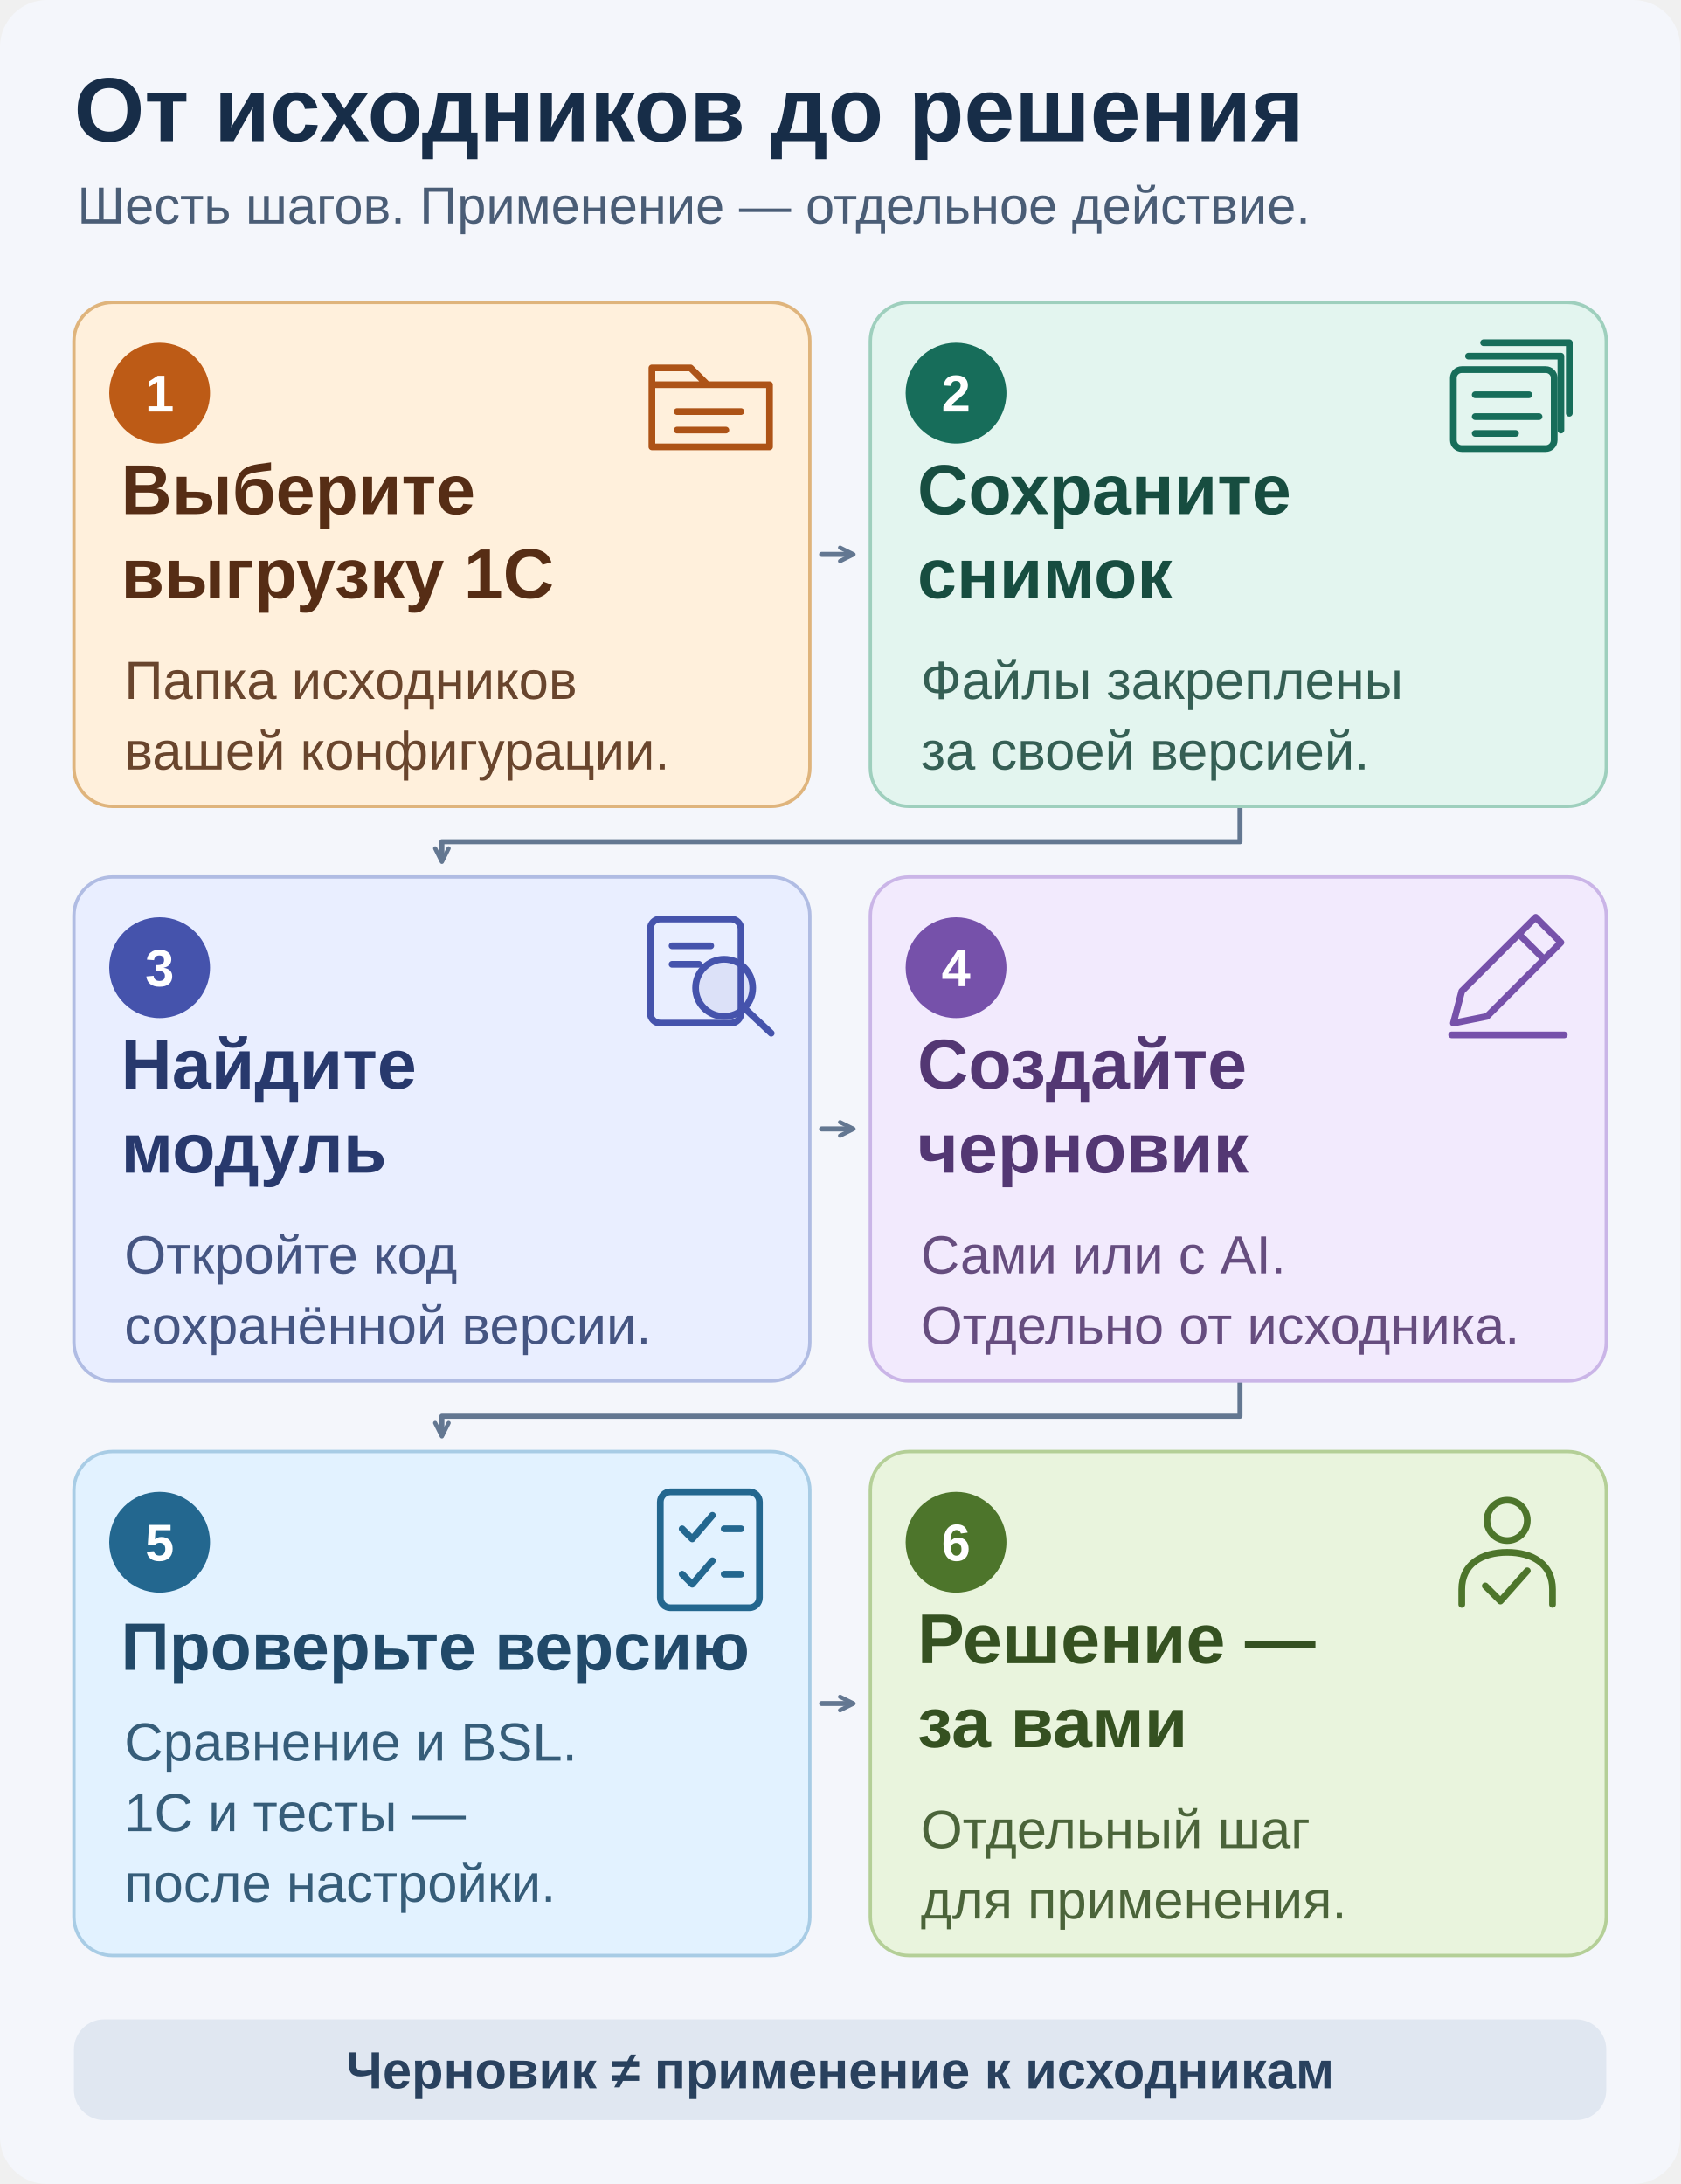
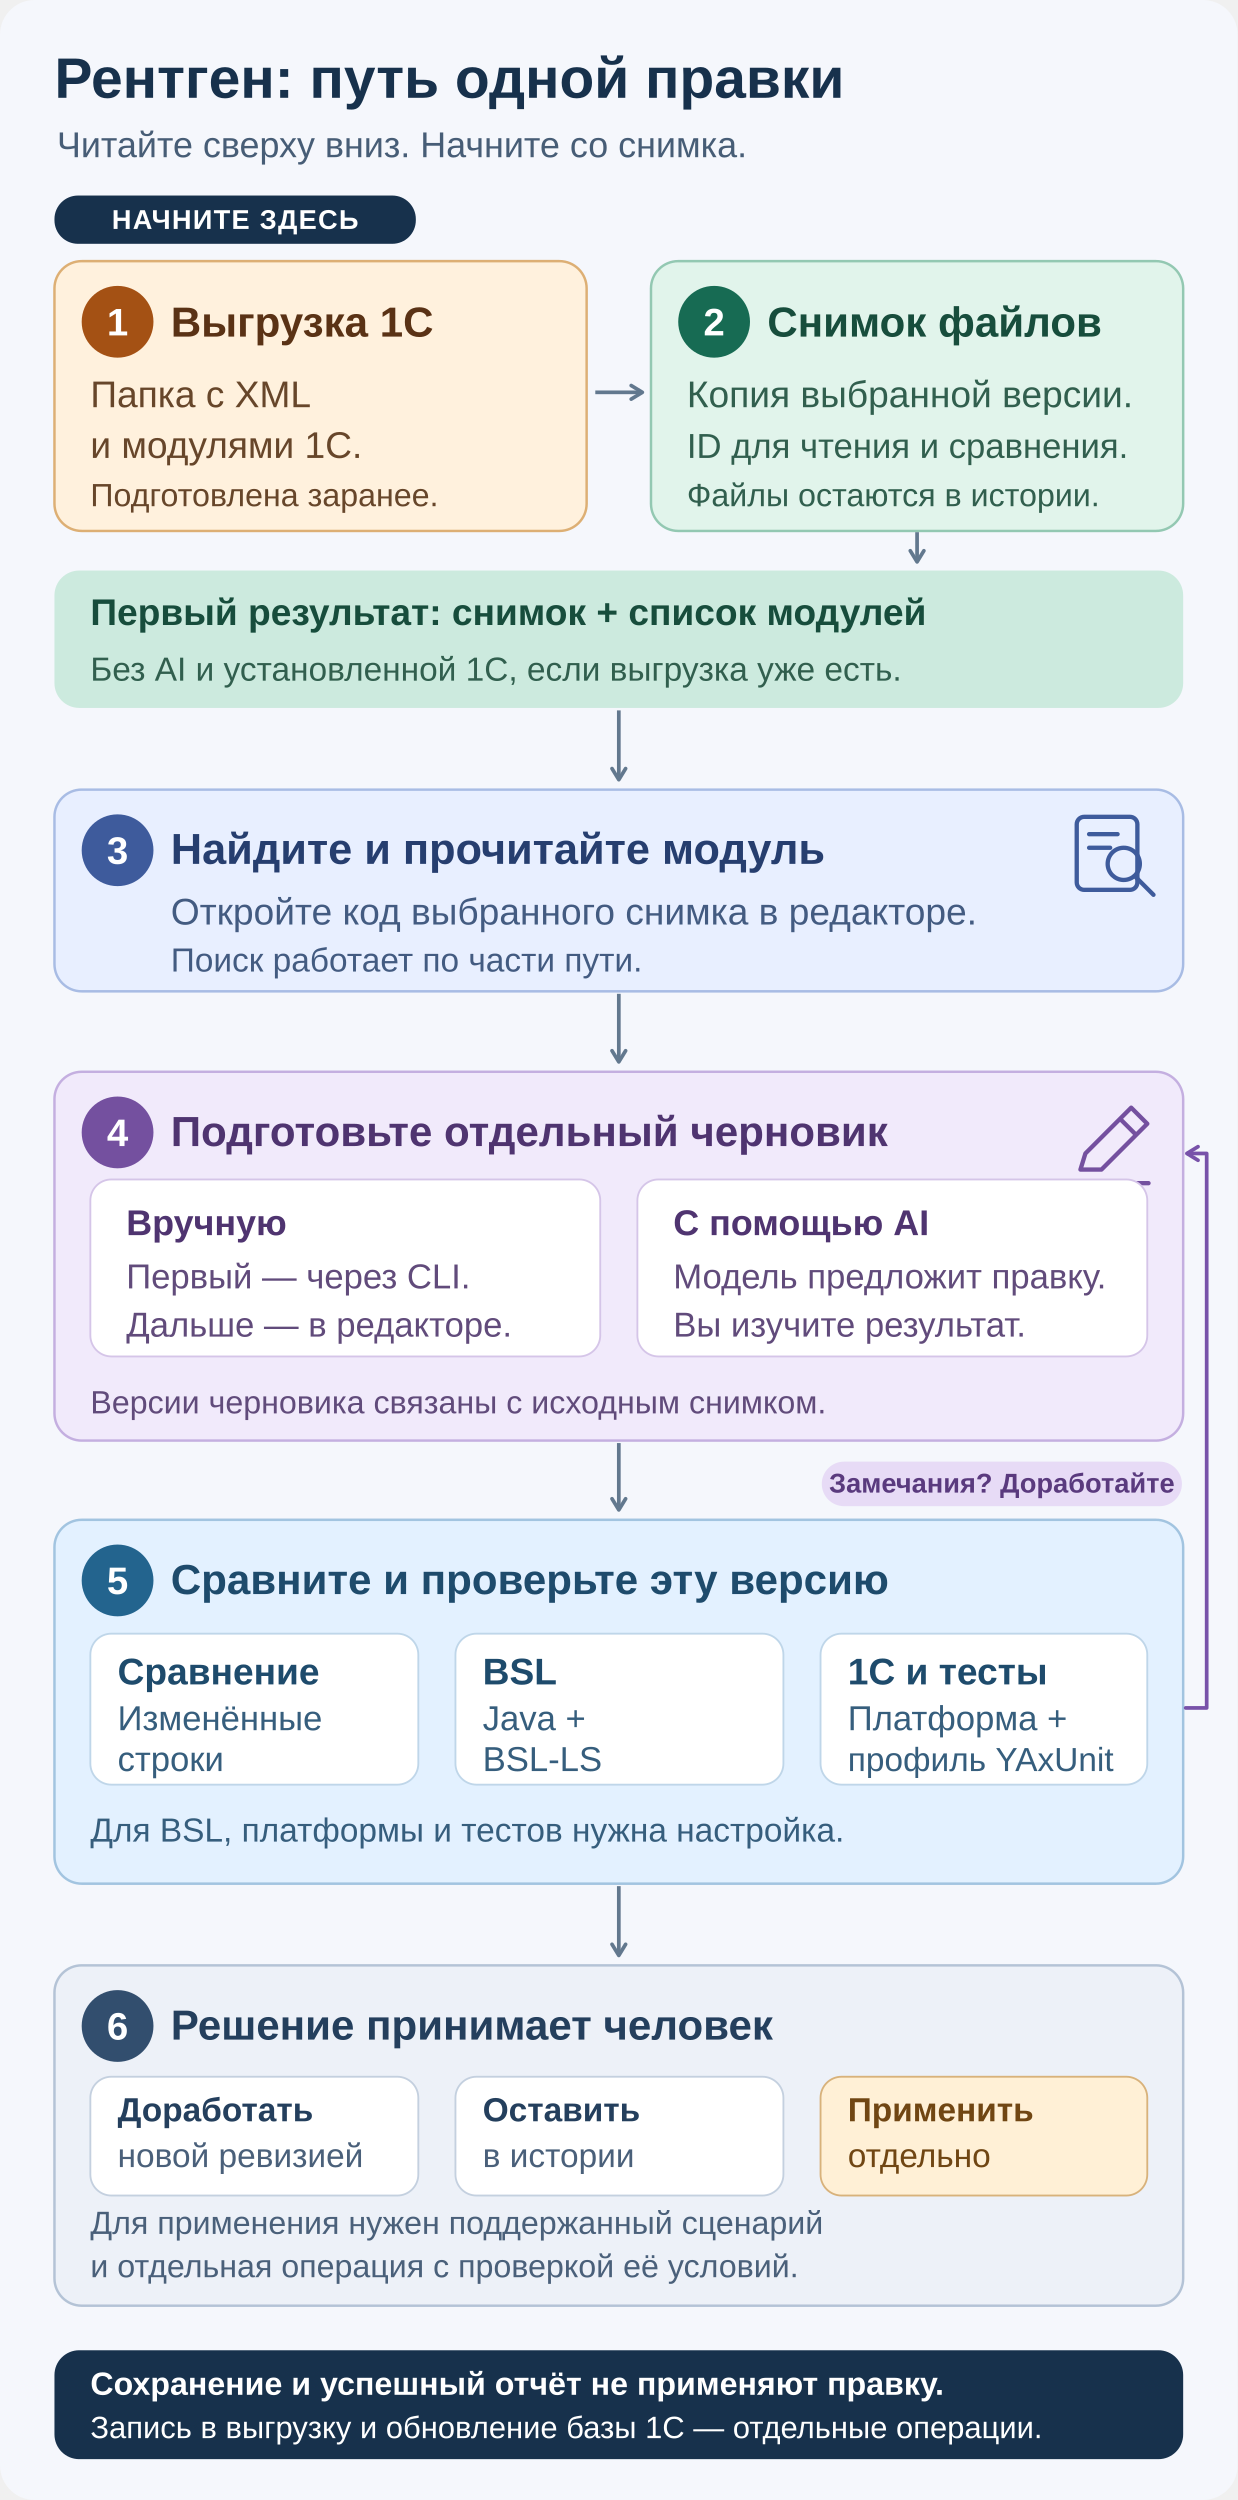
- <svg xmlns="http://www.w3.org/2000/svg" width="1000" height="1300" viewBox="0 0 1000 1300" role="img" aria-labelledby="steps-title steps-desc">
+ <svg xmlns="http://www.w3.org/2000/svg" width="1000" height="2020" viewBox="0 0 1000 2020" role="img" aria-labelledby="workflow-title workflow-desc">
  <defs>
-     <marker id="step-arrow" markerWidth="12" markerHeight="12" refX="9" refY="6" orient="auto" markerUnits="userSpaceOnUse">
-       <path d="M2 2L10 6L2 10" fill="none" stroke="#637791" stroke-width="2.5" stroke-linecap="round" stroke-linejoin="round" />
+     <marker id="flow-arrow" markerWidth="15" markerHeight="15" refX="11" refY="7.5" orient="auto" markerUnits="userSpaceOnUse">
+       <path d="M3 2L12 7.5L3 13" fill="none" stroke="#62788e" stroke-width="3" stroke-linecap="round" stroke-linejoin="round" />
    </marker>
-     <g id="folder-icon" fill="none" stroke-width="4" stroke-linecap="round" stroke-linejoin="round">
-       <path d="M5 22H28L38 32H75V69H5Z M5 32H75 M20 48H58 M20 59H49" />
+     <marker id="return-arrow" markerWidth="15" markerHeight="15" refX="11" refY="7.5" orient="auto" markerUnits="userSpaceOnUse">
+       <path d="M3 2L12 7.5L3 13" fill="none" stroke="#7852a9" stroke-width="3" stroke-linecap="round" stroke-linejoin="round" />
+     </marker>
+     <g id="read-icon" fill="none" stroke-width="3.5" stroke-linecap="round" stroke-linejoin="round">
+       <rect x="0" y="0" width="49" height="59" rx="6" />
+       <path d="M10 14H33M10 25H27" />
+       <circle cx="38" cy="38" r="13" />
+       <path d="M48 49L62 63" />
    </g>
-     <g id="snapshot-icon" fill="none" stroke-width="4" stroke-linecap="round" stroke-linejoin="round">
-       <rect x="8" y="23" width="60" height="47" rx="5" />
-       <path d="M17 15H72V59 M26 7H77V49 M21 38H53 M21 51H59 M21 61H45" />
-     </g>
-     <g id="search-icon" fill="none" stroke-width="4" stroke-linecap="round" stroke-linejoin="round">
-       <rect x="4" y="8" width="54" height="62" rx="6" />
-       <path d="M17 24H40 M17 35H33" />
-       <circle cx="48" cy="49" r="17" fill="currentColor" fill-opacity="0.08" />
-       <path d="M60 61L76 76" />
-     </g>
-     <g id="draft-icon" fill="none" stroke-width="4" stroke-linecap="round" stroke-linejoin="round">
-       <path d="M8 70L13 51L57 7L72 22L28 66Z M47 17L62 32 M7 77H74" />
-     </g>
-     <g id="check-icon" fill="none" stroke-width="4" stroke-linecap="round" stroke-linejoin="round">
-       <rect x="10" y="7" width="59" height="69" rx="6" />
-       <path d="M23 29L29 35L41 21 M48 29H58 M23 56L29 62L41 48 M48 56H58" />
-     </g>
-     <g id="decision-icon" fill="none" stroke-width="4" stroke-linecap="round" stroke-linejoin="round">
-       <circle cx="40" cy="24" r="12" />
-       <path d="M13 74V65C13 50 25 43 40 43C55 43 67 50 67 65V74 M27 63L36 72L52 54" />
+     <g id="write-icon" fill="none" stroke-width="3.5" stroke-linecap="round" stroke-linejoin="round">
+       <path d="M3 56L7 43L44 6L57 19L20 56ZM35 15L48 28M2 67H58" />
    </g>
  </defs>
-   <rect width="1000" height="1300" rx="28" fill="#f4f6fb" />
+   <rect width="1000" height="2020" rx="28" fill="#f5f7fc" />
  <g font-family="Segoe UI,Arial,sans-serif">
-     <text x="44" y="84" fill="#172d48" font-size="54" font-weight="800">От исходников до решения</text>
-     <text x="46" y="133" fill="#4a5d76" font-size="31">Шесть шагов. Применение — отдельное действие.</text>
+     <text x="44" y="79" fill="#17314c" font-size="46" font-weight="800">Рентген: путь одной правки</text>
+     <text x="46" y="127" fill="#475d76" font-size="29">Читайте сверху вниз. Начните со снимка.</text>
+     <rect x="44" y="158" width="292" height="39" rx="19" fill="#17314c" />
+     <text x="190" y="185" text-anchor="middle" fill="#ffffff" font-size="22" font-weight="700" letter-spacing="1">НАЧНИТЕ ЗДЕСЬ</text>
  </g>
-   <g fill="none" stroke="#637791" stroke-width="3" stroke-linecap="round" stroke-linejoin="round" marker-end="url(#step-arrow)">
-     <path d="M489 330H507" />
-     <path d="M738 481V501H263V512" />
-     <path d="M489 672H507" />
-     <path d="M738 823V843H263V854" />
-     <path d="M489 1014H507" />
+   <rect x="44" y="211" width="430" height="218" rx="22" fill="#fff1dd" stroke="#ddaf74" stroke-width="2" />
+   <rect x="526" y="211" width="430" height="218" rx="22" fill="#e1f4eb" stroke="#93c8b2" stroke-width="2" />
+   <circle cx="95" cy="260" r="29" fill="#a45114" />
+   <circle cx="577" cy="260" r="29" fill="#176b53" />
+   <g font-family="Segoe UI,Arial,sans-serif">
+     <text x="95" y="271" text-anchor="middle" fill="#ffffff" font-size="31" font-weight="800">1</text>
+     <text x="577" y="271" text-anchor="middle" fill="#ffffff" font-size="31" font-weight="800">2</text>
+     <text x="138" y="272" fill="#5a3215" font-size="34" font-weight="800">Выгрузка 1С</text>
+     <text x="620" y="272" fill="#174d3c" font-size="34" font-weight="800">Снимок файлов</text>
+     <text x="73" y="329" fill="#67462a" font-size="30">Папка с XML</text>
+     <text x="73" y="370" fill="#67462a" font-size="30">и модулями 1С.</text>
+     <text x="73" y="409" fill="#67462a" font-size="26">Подготовлена заранее.</text>
+     <text x="555" y="329" fill="#315f4e" font-size="30">Копия выбранной версии.</text>
+     <text x="555" y="370" fill="#315f4e" font-size="28">ID для чтения и сравнения.</text>
+     <text x="555" y="409" fill="#315f4e" font-size="26">Файлы остаются в истории.</text>
  </g>
-   <rect x="44" y="180" width="438" height="300" rx="23" fill="#fff0dc" stroke="#dfb47c" stroke-width="2" />
-   <circle cx="95" cy="234" r="30" fill="#bd5b16" />
-   <text x="95" y="245" text-anchor="middle" fill="#ffffff" font-family="Segoe UI,Arial,sans-serif" font-size="31" font-weight="800">1</text>
-   <use href="#folder-icon" x="383" y="197" stroke="#ad5317" />
+   <path d="M481 317H518" fill="none" stroke="#62788e" stroke-width="3" marker-end="url(#flow-arrow)" />
+   <path d="M741 430V453" fill="none" stroke="#62788e" stroke-width="3" marker-end="url(#flow-arrow)" />
+   <rect x="44" y="461" width="912" height="111" rx="20" fill="#cceade" />
  <g font-family="Segoe UI,Arial,sans-serif">
-     <text x="72" y="306" fill="#562d15" font-size="42" font-weight="800">Выберите</text>
-     <text x="72" y="356" fill="#562d15" font-size="42" font-weight="800">выгрузку 1С</text>
-     <text x="74" y="416" fill="#69452d" font-size="32">Папка исходников</text>
-     <text x="74" y="458" fill="#69452d" font-size="32">вашей конфигурации.</text>
+     <text x="73" y="505" fill="#174d3c" font-size="30" font-weight="800">Первый результат: снимок + список модулей</text>
+     <text x="73" y="550" fill="#315f4e" font-size="27">Без AI и установленной 1С, если выгрузка уже есть.</text>
  </g>
-   <rect x="518" y="180" width="438" height="300" rx="23" fill="#e3f5ef" stroke="#9ecfbd" stroke-width="2" />
-   <circle cx="569" cy="234" r="30" fill="#176d5a" />
-   <text x="569" y="245" text-anchor="middle" fill="#ffffff" font-family="Segoe UI,Arial,sans-serif" font-size="31" font-weight="800">2</text>
-   <use href="#snapshot-icon" x="857" y="197" stroke="#176d5a" />
+   <path d="M500 574V629" fill="none" stroke="#62788e" stroke-width="3" marker-end="url(#flow-arrow)" />
+   <rect x="44" y="638" width="912" height="163" rx="22" fill="#e8efff" stroke="#a8bce4" stroke-width="2" />
+   <circle cx="95" cy="687" r="29" fill="#3e5b9c" />
+   <use href="#read-icon" x="870" y="660" stroke="#3e5b9c" />
  <g font-family="Segoe UI,Arial,sans-serif">
-     <text x="546" y="306" fill="#174d40" font-size="42" font-weight="800">Сохраните</text>
-     <text x="546" y="356" fill="#174d40" font-size="42" font-weight="800">снимок</text>
-     <text x="548" y="416" fill="#355f54" font-size="32">Файлы закреплены</text>
-     <text x="548" y="458" fill="#355f54" font-size="32">за своей версией.</text>
+     <text x="95" y="698" text-anchor="middle" fill="#ffffff" font-size="31" font-weight="800">3</text>
+     <text x="138" y="698" fill="#263e6f" font-size="35" font-weight="800">Найдите и прочитайте модуль</text>
+     <text x="138" y="747" fill="#435b81" font-size="30">Откройте код выбранного снимка в редакторе.</text>
+     <text x="138" y="785" fill="#435b81" font-size="27">Поиск работает по части пути.</text>
  </g>
-   <rect x="44" y="522" width="438" height="300" rx="23" fill="#e9eeff" stroke="#b0bce3" stroke-width="2" />
-   <circle cx="95" cy="576" r="30" fill="#4553ac" />
-   <text x="95" y="587" text-anchor="middle" fill="#ffffff" font-family="Segoe UI,Arial,sans-serif" font-size="31" font-weight="800">3</text>
-   <use href="#search-icon" x="383" y="539" stroke="#4553ac" color="#4553ac" />
+   <path d="M500 803V857" fill="none" stroke="#62788e" stroke-width="3" marker-end="url(#flow-arrow)" />
+   <rect x="44" y="866" width="912" height="298" rx="22" fill="#f1eafb" stroke="#c4afe0" stroke-width="2" />
+   <circle cx="95" cy="915" r="29" fill="#74509f" />
+   <use href="#write-icon" x="870" y="889" stroke="#74509f" />
+   <rect x="73" y="953" width="412" height="143" rx="17" fill="#ffffff" stroke="#d5c5e8" stroke-width="1.5" />
+   <rect x="515" y="953" width="412" height="143" rx="17" fill="#ffffff" stroke="#d5c5e8" stroke-width="1.5" />
  <g font-family="Segoe UI,Arial,sans-serif">
-     <text x="72" y="648" fill="#28396d" font-size="42" font-weight="800">Найдите</text>
-     <text x="72" y="698" fill="#28396d" font-size="42" font-weight="800">модуль</text>
-     <text x="74" y="758" fill="#455582" font-size="32">Откройте код</text>
-     <text x="74" y="800" fill="#455582" font-size="32">сохранённой версии.</text>
+     <text x="95" y="926" text-anchor="middle" fill="#ffffff" font-size="31" font-weight="800">4</text>
+     <text x="138" y="926" fill="#4f3470" font-size="34" font-weight="800">Подготовьте отдельный черновик</text>
+     <text x="102" y="998" fill="#4f3470" font-size="29" font-weight="700">Вручную</text>
+     <text x="544" y="998" fill="#4f3470" font-size="29" font-weight="700">С помощью AI</text>
+     <text x="102" y="1041" fill="#614b7b" font-size="28">Первый — через CLI.</text>
+     <text x="102" y="1080" fill="#614b7b" font-size="28">Дальше — в редакторе.</text>
+     <text x="544" y="1041" fill="#614b7b" font-size="28">Модель предложит правку.</text>
+     <text x="544" y="1080" fill="#614b7b" font-size="28">Вы изучите результат.</text>
+     <text x="73" y="1142" fill="#614b7b" font-size="26">Версии черновика связаны с исходным снимком.</text>
  </g>
-   <rect x="518" y="522" width="438" height="300" rx="23" fill="#f2eafd" stroke="#cab5e7" stroke-width="2" />
-   <circle cx="569" cy="576" r="30" fill="#7651aa" />
-   <text x="569" y="587" text-anchor="middle" fill="#ffffff" font-family="Segoe UI,Arial,sans-serif" font-size="31" font-weight="800">4</text>
-   <use href="#draft-icon" x="857" y="539" stroke="#7651aa" />
+   <path d="M500 1166V1219" fill="none" stroke="#62788e" stroke-width="3" marker-end="url(#flow-arrow)" />
+   <rect x="44" y="1228" width="912" height="294" rx="22" fill="#e3f1ff" stroke="#a2c4e0" stroke-width="2" />
+   <circle cx="95" cy="1277" r="29" fill="#23648e" />
+   <rect x="73" y="1320" width="265" height="122" rx="17" fill="#ffffff" stroke="#bfd6e9" stroke-width="1.5" />
+   <rect x="368" y="1320" width="265" height="122" rx="17" fill="#ffffff" stroke="#bfd6e9" stroke-width="1.5" />
+   <rect x="663" y="1320" width="264" height="122" rx="17" fill="#ffffff" stroke="#bfd6e9" stroke-width="1.5" />
  <g font-family="Segoe UI,Arial,sans-serif">
-     <text x="546" y="648" fill="#533773" font-size="42" font-weight="800">Создайте</text>
-     <text x="546" y="698" fill="#533773" font-size="42" font-weight="800">черновик</text>
-     <text x="548" y="758" fill="#664d7f" font-size="32">Сами или с AI.</text>
-     <text x="548" y="800" fill="#664d7f" font-size="32">Отдельно от исходника.</text>
+     <text x="95" y="1288" text-anchor="middle" fill="#ffffff" font-size="31" font-weight="800">5</text>
+     <text x="138" y="1288" fill="#1e4b6c" font-size="34" font-weight="800">Сравните и проверьте эту версию</text>
+     <text x="95" y="1361" fill="#1e4b6c" font-size="30" font-weight="700">Сравнение</text>
+     <text x="390" y="1361" fill="#1e4b6c" font-size="30" font-weight="700">BSL</text>
+     <text x="685" y="1361" fill="#1e4b6c" font-size="30" font-weight="700">1С и тесты</text>
+     <text x="95" y="1398" fill="#365e7d" font-size="28">Изменённые</text>
+     <text x="95" y="1431" fill="#365e7d" font-size="28">строки</text>
+     <text x="390" y="1398" fill="#365e7d" font-size="28">Java +</text>
+     <text x="390" y="1431" fill="#365e7d" font-size="28">BSL-LS</text>
+     <text x="685" y="1398" fill="#365e7d" font-size="28">Платформа +</text>
+     <text x="685" y="1431" fill="#365e7d" font-size="27">профиль YAxUnit</text>
+     <text x="73" y="1488" fill="#365e7d" font-size="27">Для BSL, платформы и тестов нужна настройка.</text>
  </g>
-   <rect x="44" y="864" width="438" height="300" rx="23" fill="#e2f2ff" stroke="#a8cce5" stroke-width="2" />
-   <circle cx="95" cy="918" r="30" fill="#23678f" />
-   <text x="95" y="929" text-anchor="middle" fill="#ffffff" font-family="Segoe UI,Arial,sans-serif" font-size="31" font-weight="800">5</text>
-   <use href="#check-icon" x="383" y="881" stroke="#23678f" />
+   <path d="M958 1380H975V932H960" fill="none" stroke="#7852a9" stroke-width="3" stroke-linecap="round" stroke-linejoin="round" marker-end="url(#return-arrow)" />
+   <rect x="664" y="1181" width="291" height="36" rx="18" fill="#e7dbf6" />
+   <text x="809.5" y="1206" text-anchor="middle" fill="#5a3a7e" font-family="Segoe UI,Arial,sans-serif" font-size="22" font-weight="700">Замечания? Доработайте</text>
+   <path d="M500 1524V1579" fill="none" stroke="#62788e" stroke-width="3" marker-end="url(#flow-arrow)" />
+   <rect x="44" y="1588" width="912" height="275" rx="22" fill="#edf1f8" stroke="#b4c3d6" stroke-width="2" />
+   <circle cx="95" cy="1637" r="29" fill="#324e6e" />
+   <rect x="73" y="1678" width="265" height="96" rx="17" fill="#ffffff" stroke="#c4d0df" stroke-width="1.5" />
+   <rect x="368" y="1678" width="265" height="96" rx="17" fill="#ffffff" stroke="#c4d0df" stroke-width="1.5" />
+   <rect x="663" y="1678" width="264" height="96" rx="17" fill="#fff0d6" stroke="#d8b27b" stroke-width="1.5" />
  <g font-family="Segoe UI,Arial,sans-serif">
-     <text x="72" y="994" fill="#214969" font-size="40" font-weight="800">Проверьте версию</text>
-     <text x="74" y="1048" fill="#365d79" font-size="32">Сравнение и BSL.</text>
-     <text x="74" y="1090" fill="#365d79" font-size="32">1С и тесты —</text>
-     <text x="74" y="1132" fill="#365d79" font-size="32">после настройки.</text>
+     <text x="95" y="1648" text-anchor="middle" fill="#ffffff" font-size="31" font-weight="800">6</text>
+     <text x="138" y="1648" fill="#243f5d" font-size="34" font-weight="800">Решение принимает человек</text>
+     <text x="95" y="1714" fill="#243f5d" font-size="27" font-weight="700">Доработать</text>
+     <text x="95" y="1751" fill="#4a607a" font-size="27">новой ревизией</text>
+     <text x="390" y="1714" fill="#243f5d" font-size="27" font-weight="700">Оставить</text>
+     <text x="390" y="1751" fill="#4a607a" font-size="27">в истории</text>
+     <text x="685" y="1714" fill="#704613" font-size="27" font-weight="700">Применить</text>
+     <text x="685" y="1751" fill="#704613" font-size="27">отдельно</text>
+     <text x="73" y="1805" fill="#4a607a" font-size="26">Для применения нужен поддержанный сценарий</text>
+     <text x="73" y="1840" fill="#4a607a" font-size="26">и отдельная операция с проверкой её условий.</text>
  </g>
-   <rect x="518" y="864" width="438" height="300" rx="23" fill="#e9f4dd" stroke="#b4cf97" stroke-width="2" />
-   <circle cx="569" cy="918" r="30" fill="#4d752b" />
-   <text x="569" y="929" text-anchor="middle" fill="#ffffff" font-family="Segoe UI,Arial,sans-serif" font-size="31" font-weight="800">6</text>
-   <use href="#decision-icon" x="857" y="881" stroke="#4d752b" />
-   <g font-family="Segoe UI,Arial,sans-serif">
-     <text x="546" y="990" fill="#355121" font-size="42" font-weight="800">Решение —</text>
-     <text x="546" y="1040" fill="#355121" font-size="42" font-weight="800">за вами</text>
-     <text x="548" y="1100" fill="#4b643a" font-size="32">Отдельный шаг</text>
-     <text x="548" y="1142" fill="#4b643a" font-size="32">для применения.</text>
+   <rect x="44" y="1899" width="912" height="88" rx="20" fill="#17314c" />
+   <g font-family="Segoe UI,Arial,sans-serif" fill="#ffffff">
+     <text x="73" y="1935" font-size="26" font-weight="700">Сохранение и успешный отчёт не применяют правку.</text>
+     <text x="73" y="1970" font-size="25">Запись в выгрузку и обновление базы 1С — отдельные операции.</text>
  </g>
-   <rect x="44" y="1202" width="912" height="60" rx="18" fill="#e0e7f1" />
-   <text x="500" y="1243" text-anchor="middle" fill="#29415e" font-family="Segoe UI,Arial,sans-serif" font-size="31" font-weight="700">Черновик ≠ применение к исходникам</text>
</svg>
